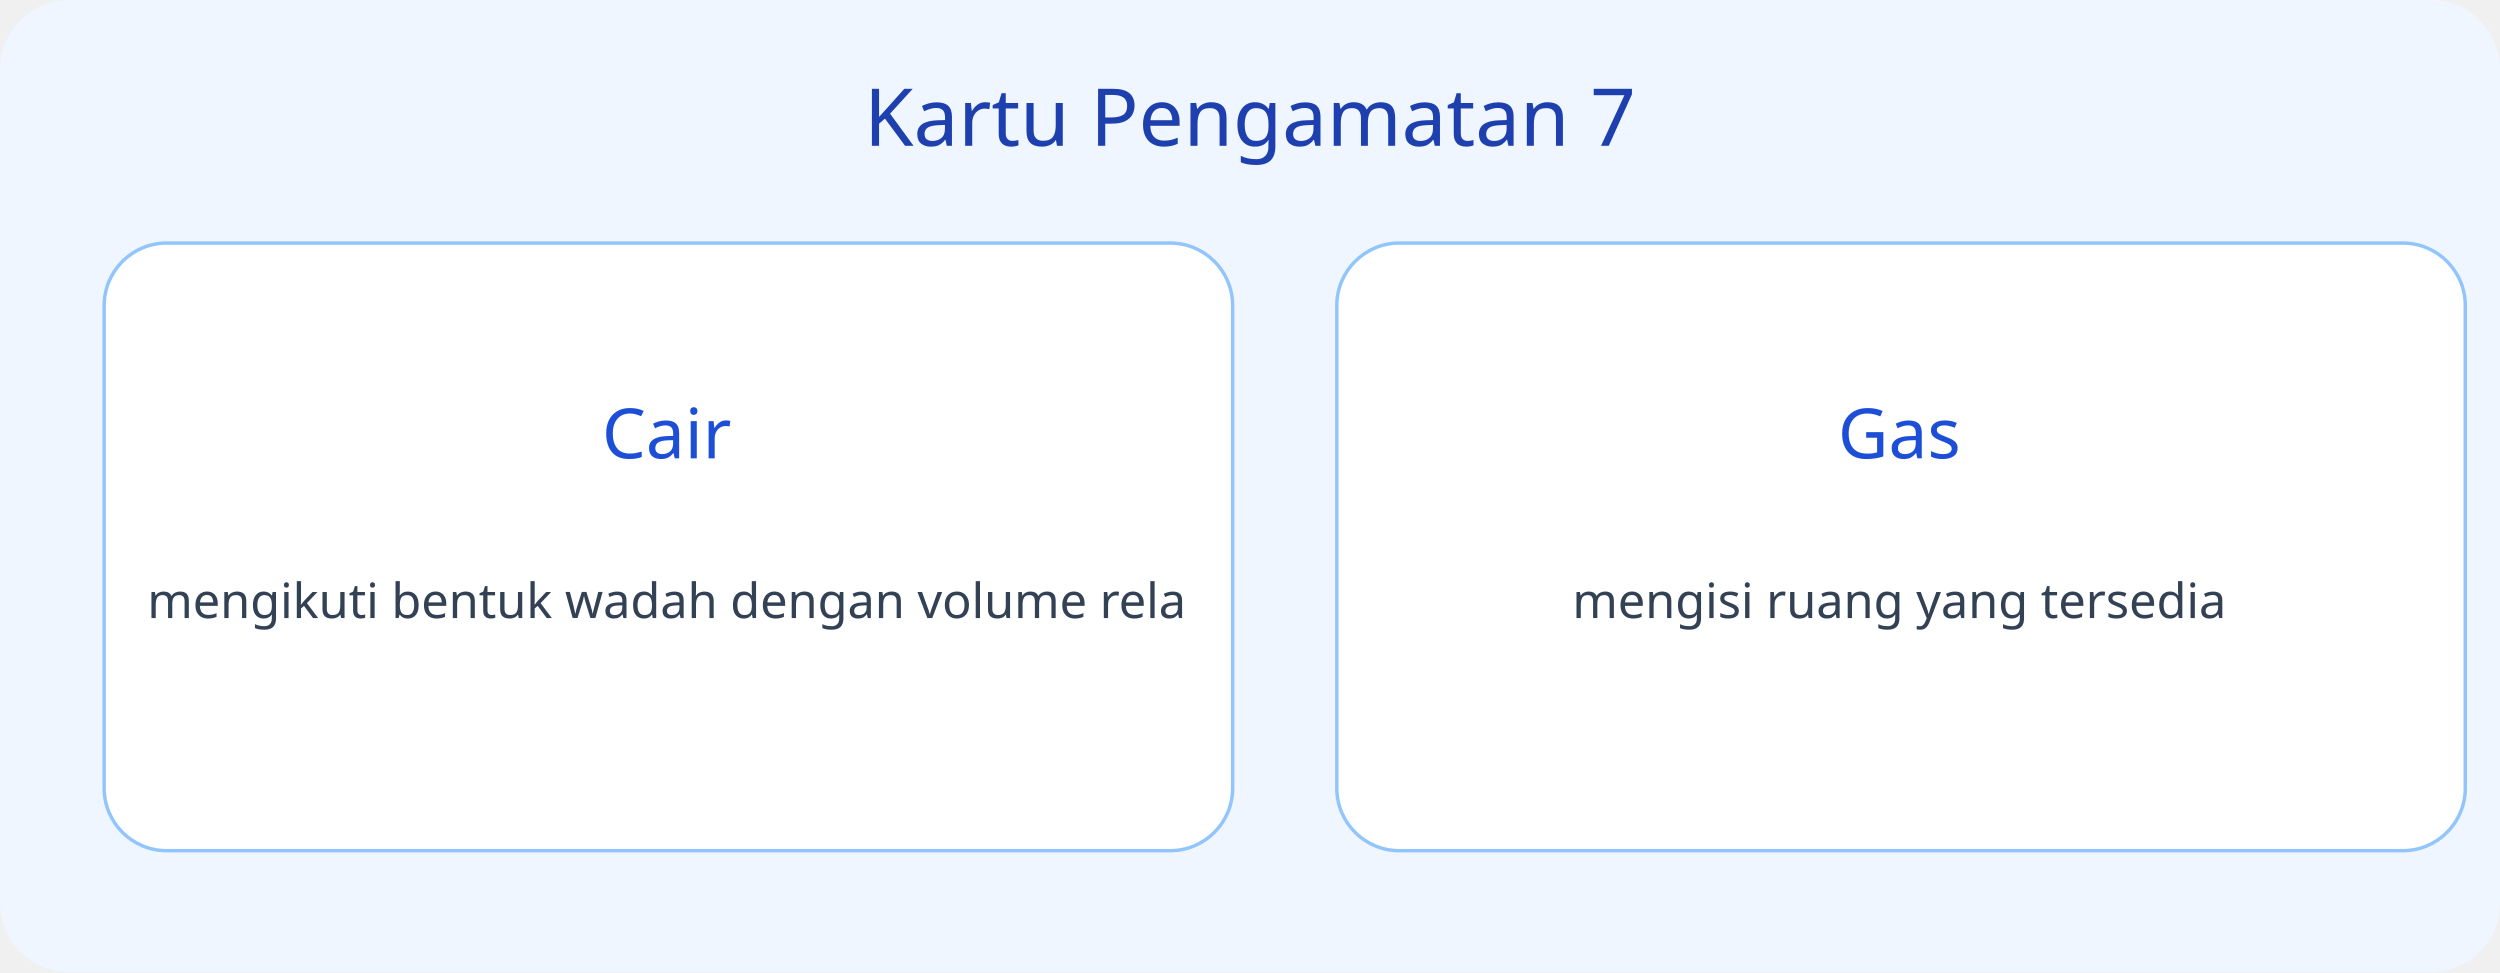
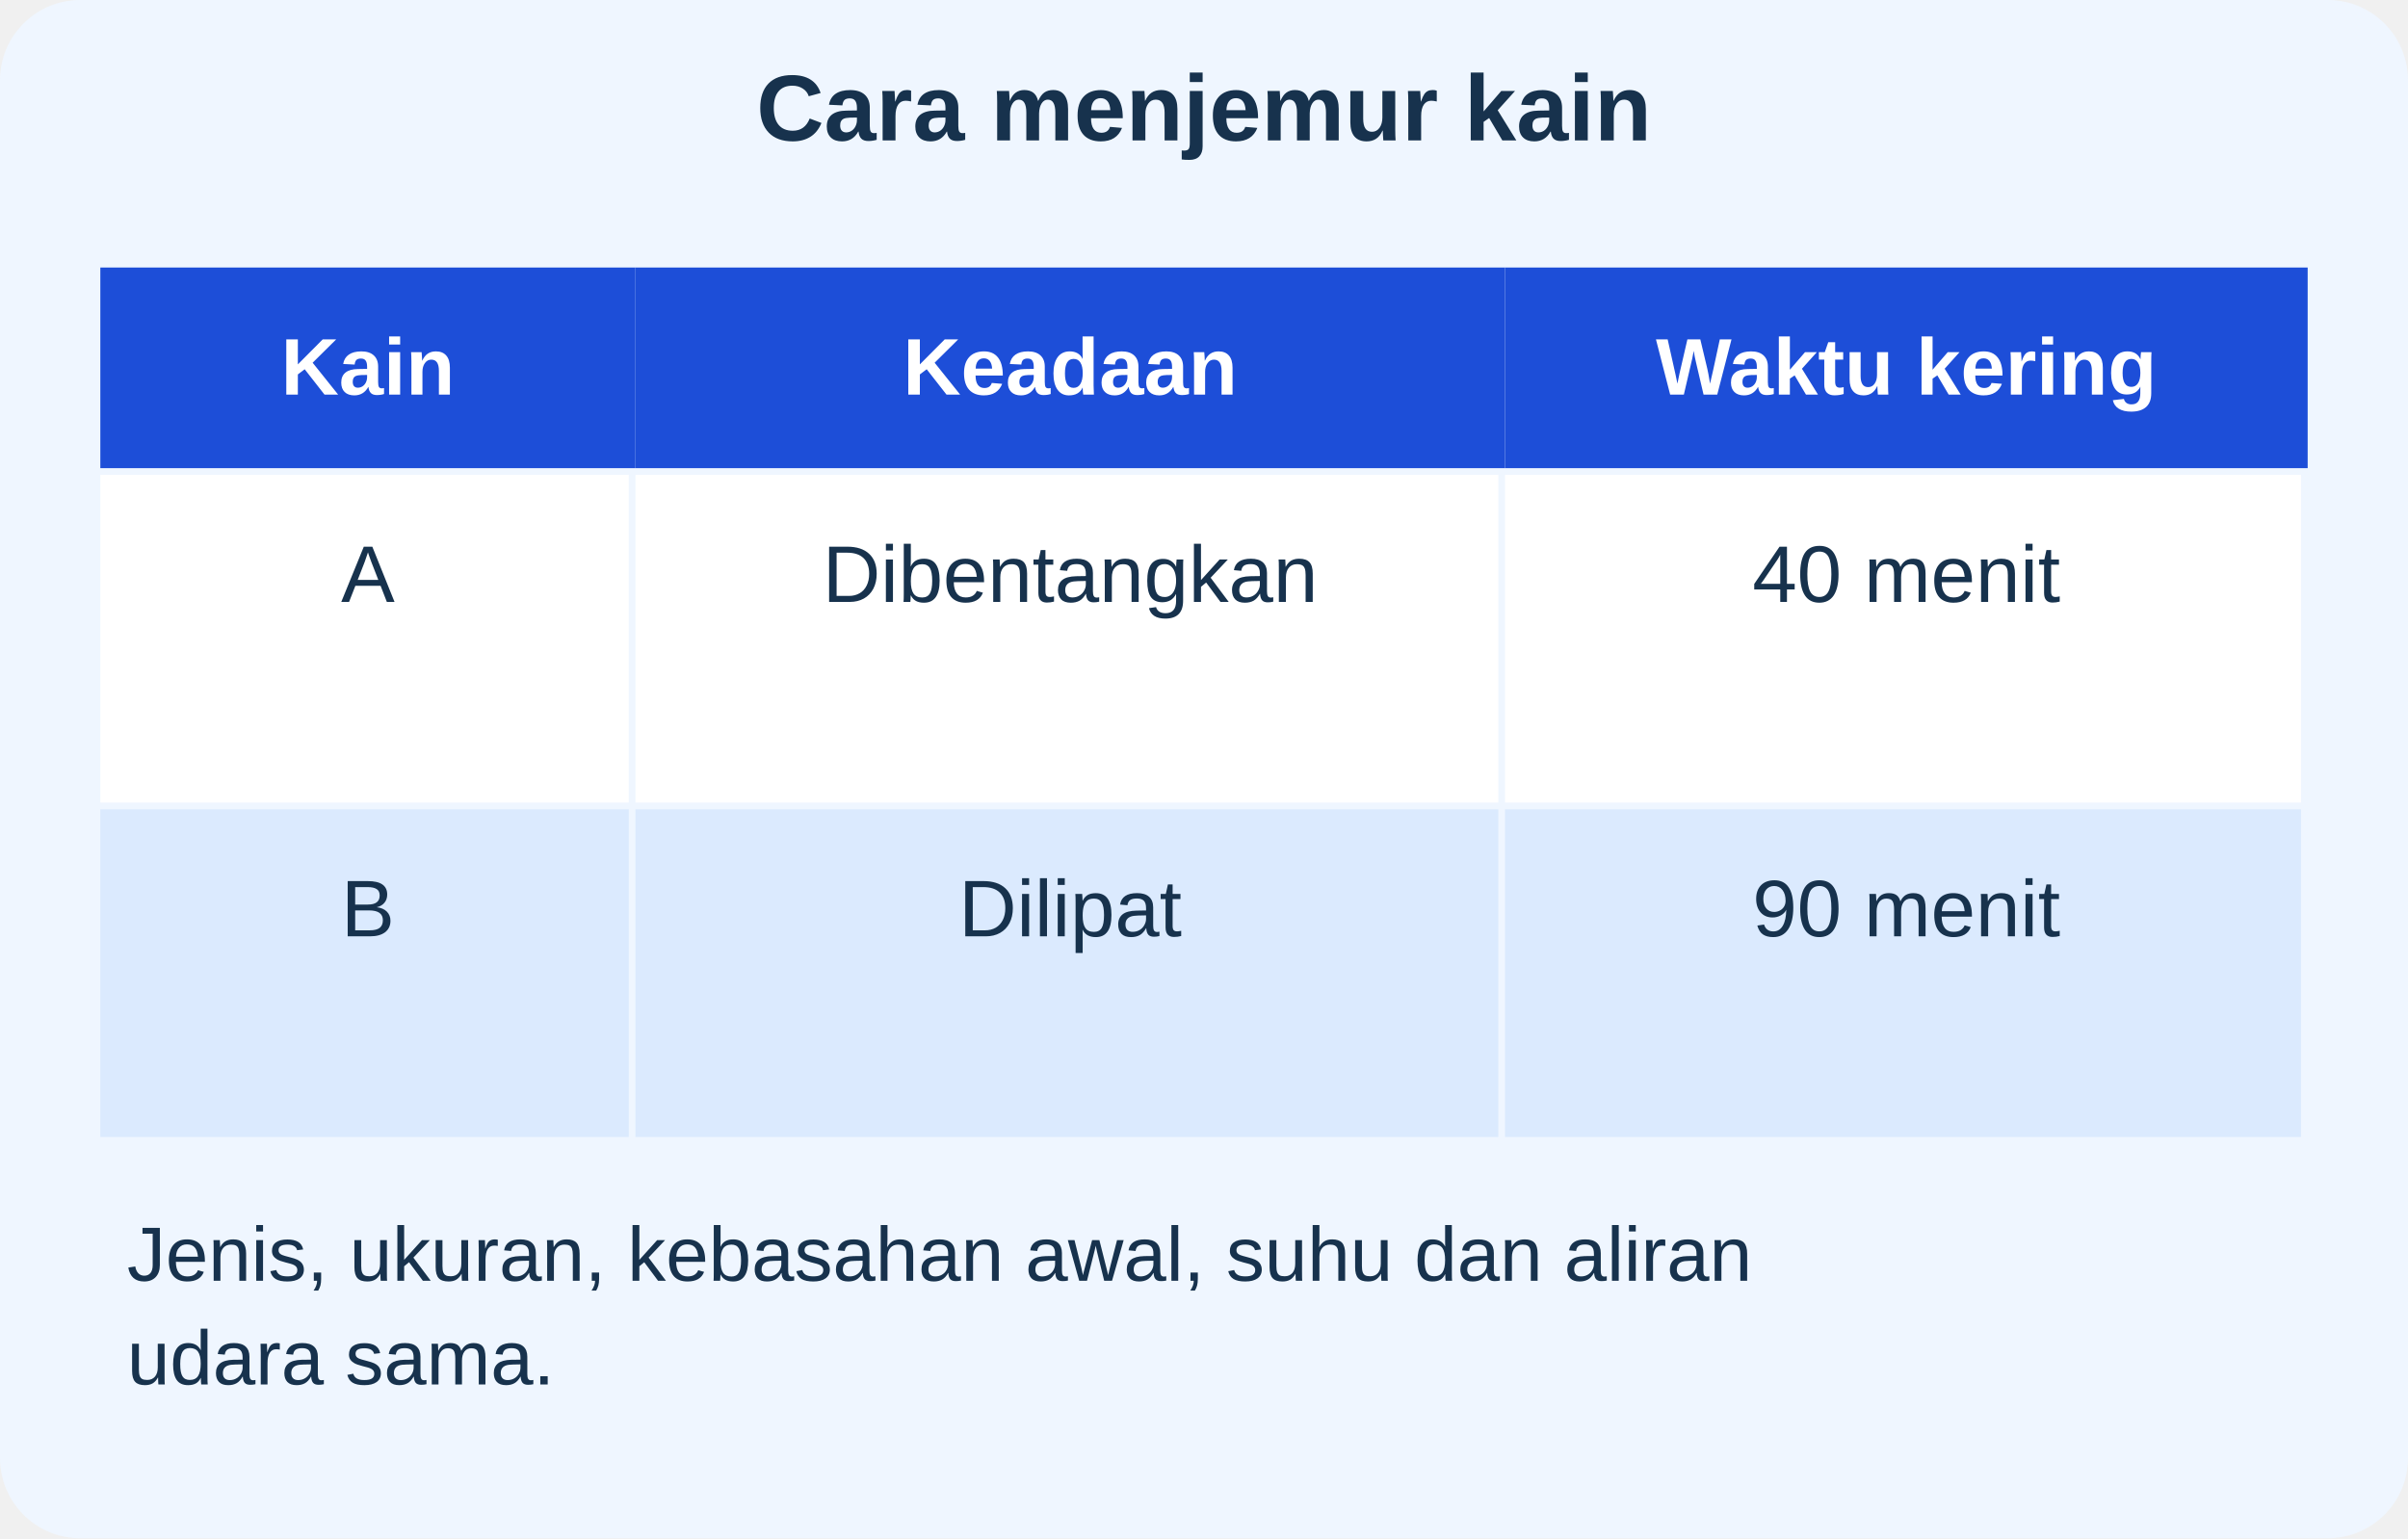
- <svg xmlns="http://www.w3.org/2000/svg" viewBox="0 0 720 280">
-   <rect width="720" height="280" rx="20" fill="#eff6ff" />
-   <text x="360" y="42" font-size="23" text-anchor="middle" font-family="sans-serif" fill="#1e40af">Kartu Pengamatan 7</text>
-   <rect x="30" y="70" width="325" height="175" rx="18" fill="white" stroke="#93c5fd" />
-   <text x="192" y="132" font-size="20" text-anchor="middle" font-family="sans-serif" fill="#1d4ed8">Cair</text>
-   <text x="192" y="178" font-size="14" text-anchor="middle" font-family="sans-serif" fill="#334155">mengikuti bentuk wadah dengan volume rela</text>
-   <rect x="385" y="70" width="325" height="175" rx="18" fill="white" stroke="#93c5fd" />
-   <text x="547" y="132" font-size="20" text-anchor="middle" font-family="sans-serif" fill="#1d4ed8">Gas</text>
-   <text x="547" y="178" font-size="14" text-anchor="middle" font-family="sans-serif" fill="#334155">mengisi ruang yang tersedia</text>
+ <svg xmlns="http://www.w3.org/2000/svg" viewBox="0 0 720 460" role="img" aria-labelledby="title desc">
+   <g font-family="Arial, sans-serif">
+     <rect x="0" y="0" width="720" height="460" rx="24" fill="#eff6ff" stroke="none" stroke-width="3" />
+     <text x="360" y="42" font-size="28" fill="#17324d" text-anchor="middle" font-weight="750">Cara menjemur kain</text>
+     <rect x="30" y="80" width="160" height="60" rx="0" fill="#1d4ed8" stroke="none" stroke-width="3" />
+     <text x="110.0" y="118" font-size="24" fill="white" text-anchor="middle" font-weight="650">Kain</text>
+     <rect x="190" y="80" width="260" height="60" rx="0" fill="#1d4ed8" stroke="none" stroke-width="3" />
+     <text x="320.0" y="118" font-size="24" fill="white" text-anchor="middle" font-weight="650">Keadaan</text>
+     <rect x="450" y="80" width="240" height="60" rx="0" fill="#1d4ed8" stroke="none" stroke-width="3" />
+     <text x="570.0" y="118" font-size="24" fill="white" text-anchor="middle" font-weight="650">Waktu kering</text>
+     <rect x="30" y="142" width="158" height="98" rx="0" fill="white" stroke="none" stroke-width="3" />
+     <text x="110.0" y="180" font-size="24" fill="#17324d" text-anchor="middle" font-weight="500">A</text>
+     <rect x="190" y="142" width="258" height="98" rx="0" fill="white" stroke="none" stroke-width="3" />
+     <text x="320.0" y="180" font-size="24" fill="#17324d" text-anchor="middle" font-weight="500">Dibentangkan</text>
+     <rect x="450" y="142" width="238" height="98" rx="0" fill="white" stroke="none" stroke-width="3" />
+     <text x="570.0" y="180" font-size="24" fill="#17324d" text-anchor="middle" font-weight="500">40 menit</text>
+     <rect x="30" y="242" width="158" height="98" rx="0" fill="#dbeafe" stroke="none" stroke-width="3" />
+     <text x="110.0" y="280" font-size="24" fill="#17324d" text-anchor="middle" font-weight="500">B</text>
+     <rect x="190" y="242" width="258" height="98" rx="0" fill="#dbeafe" stroke="none" stroke-width="3" />
+     <text x="320.0" y="280" font-size="24" fill="#17324d" text-anchor="middle" font-weight="500">Dilipat</text>
+     <rect x="450" y="242" width="238" height="98" rx="0" fill="#dbeafe" stroke="none" stroke-width="3" />
+     <text x="570.0" y="280" font-size="24" fill="#17324d" text-anchor="middle" font-weight="500">90 menit</text>
+     <text x="38" y="383" font-size="23" fill="#17324d" text-anchor="start" font-weight="500">Jenis, ukuran, kebasahan awal, suhu dan aliran</text>
+     <text x="38" y="414" font-size="23" fill="#17324d" text-anchor="start" font-weight="500">udara sama.</text>
+   </g>
</svg>
